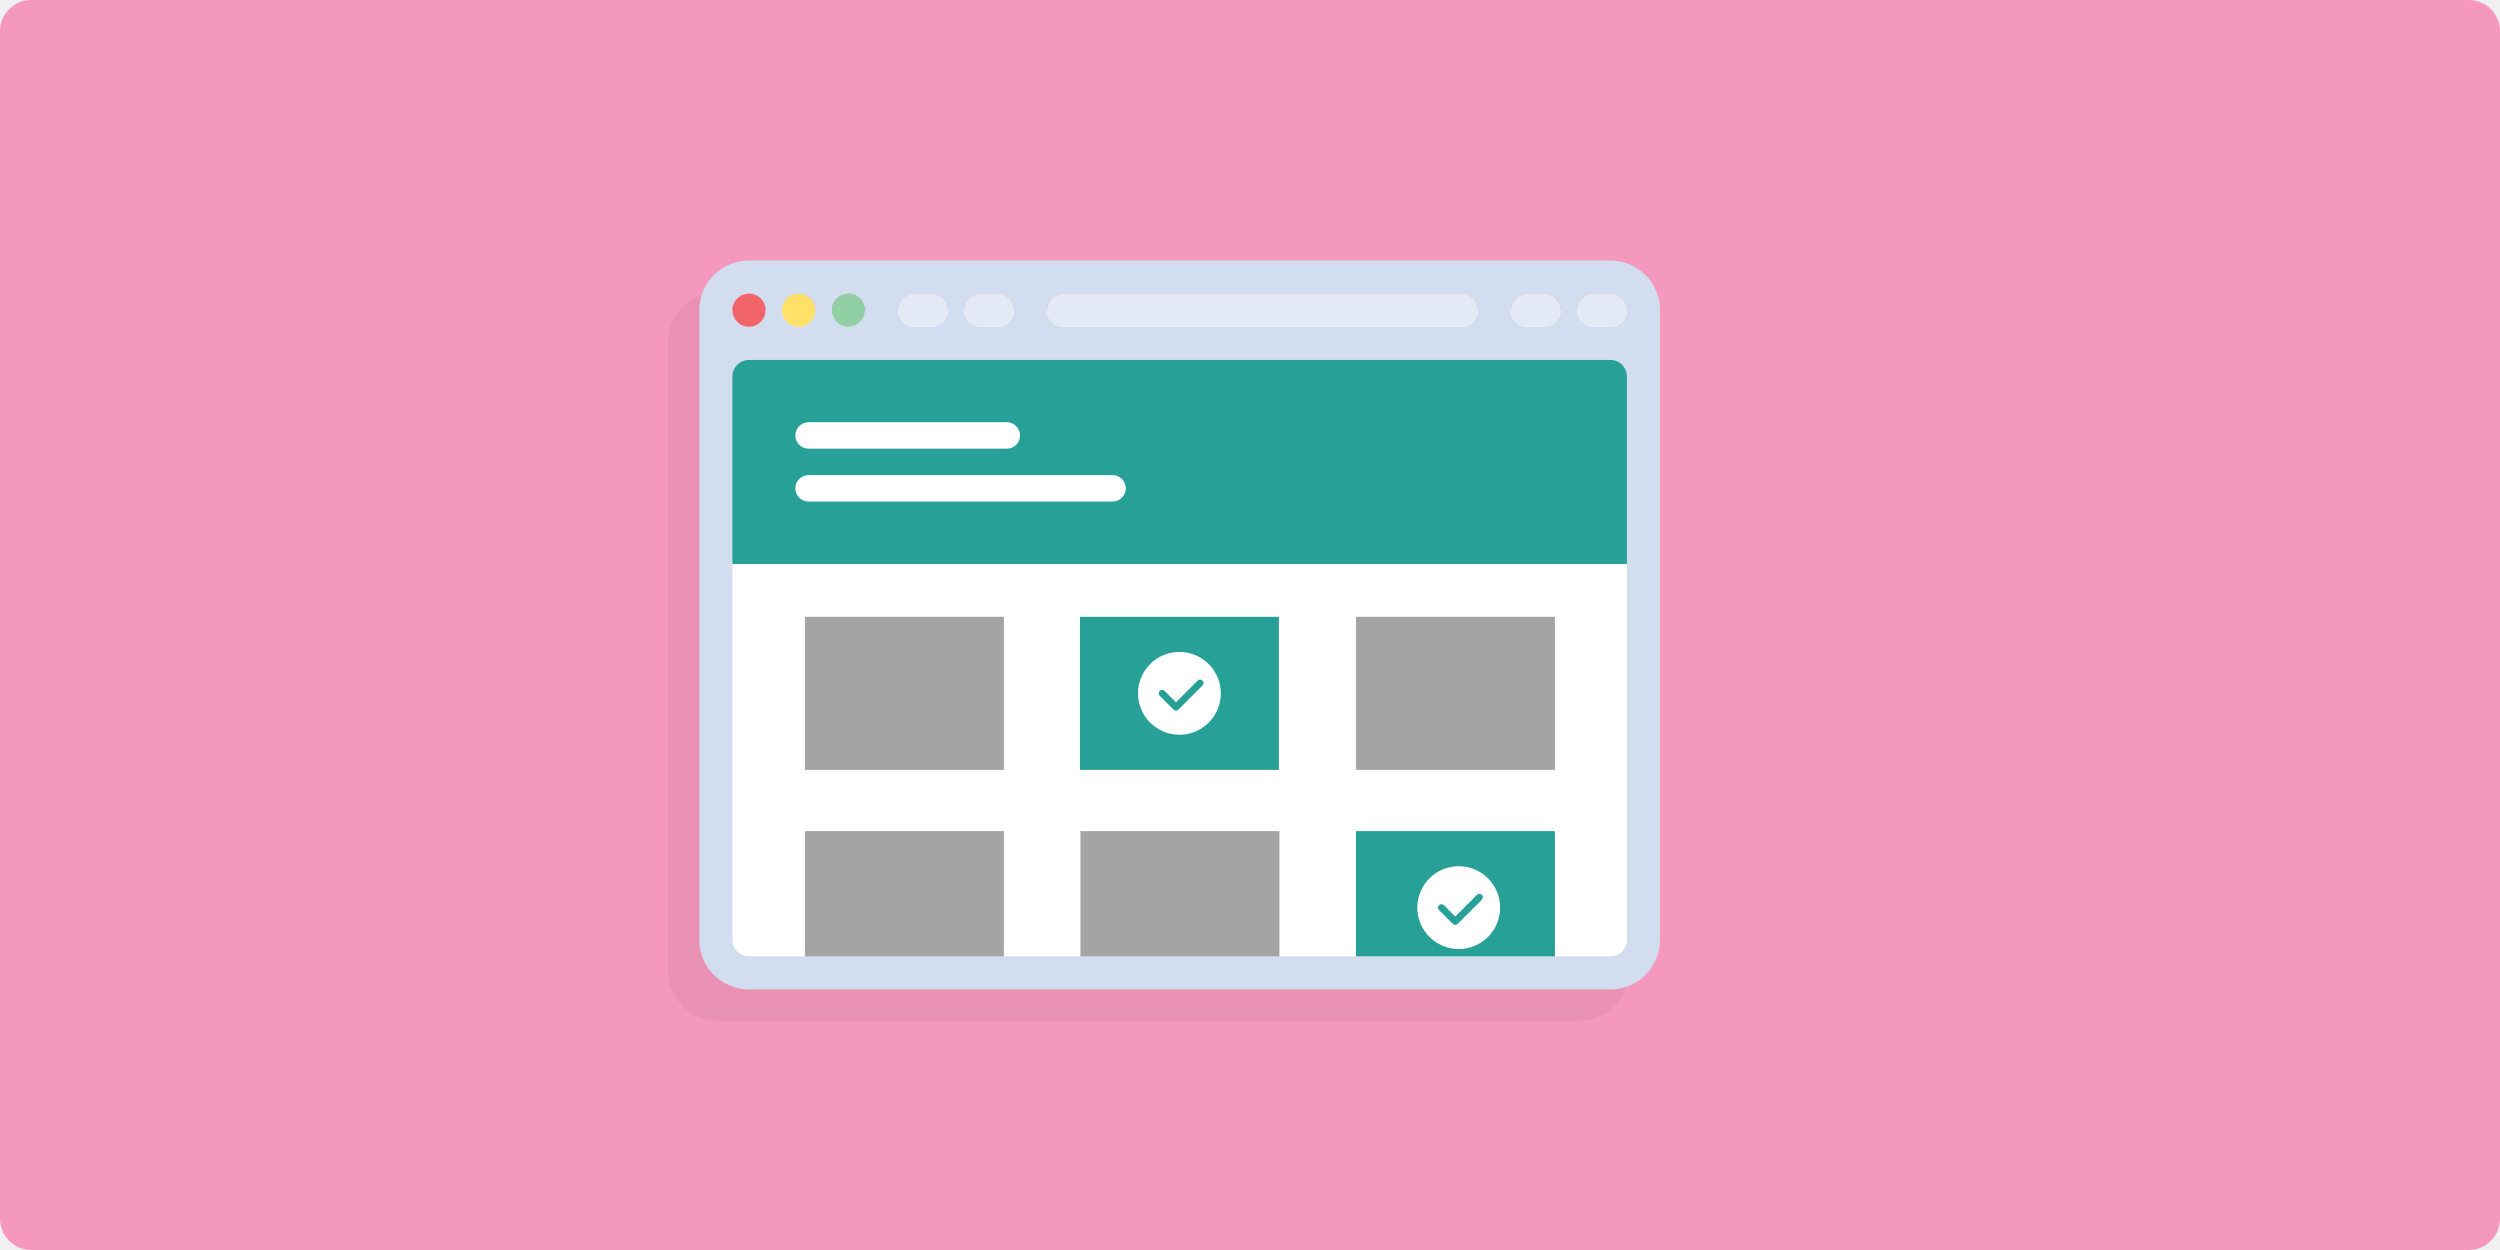
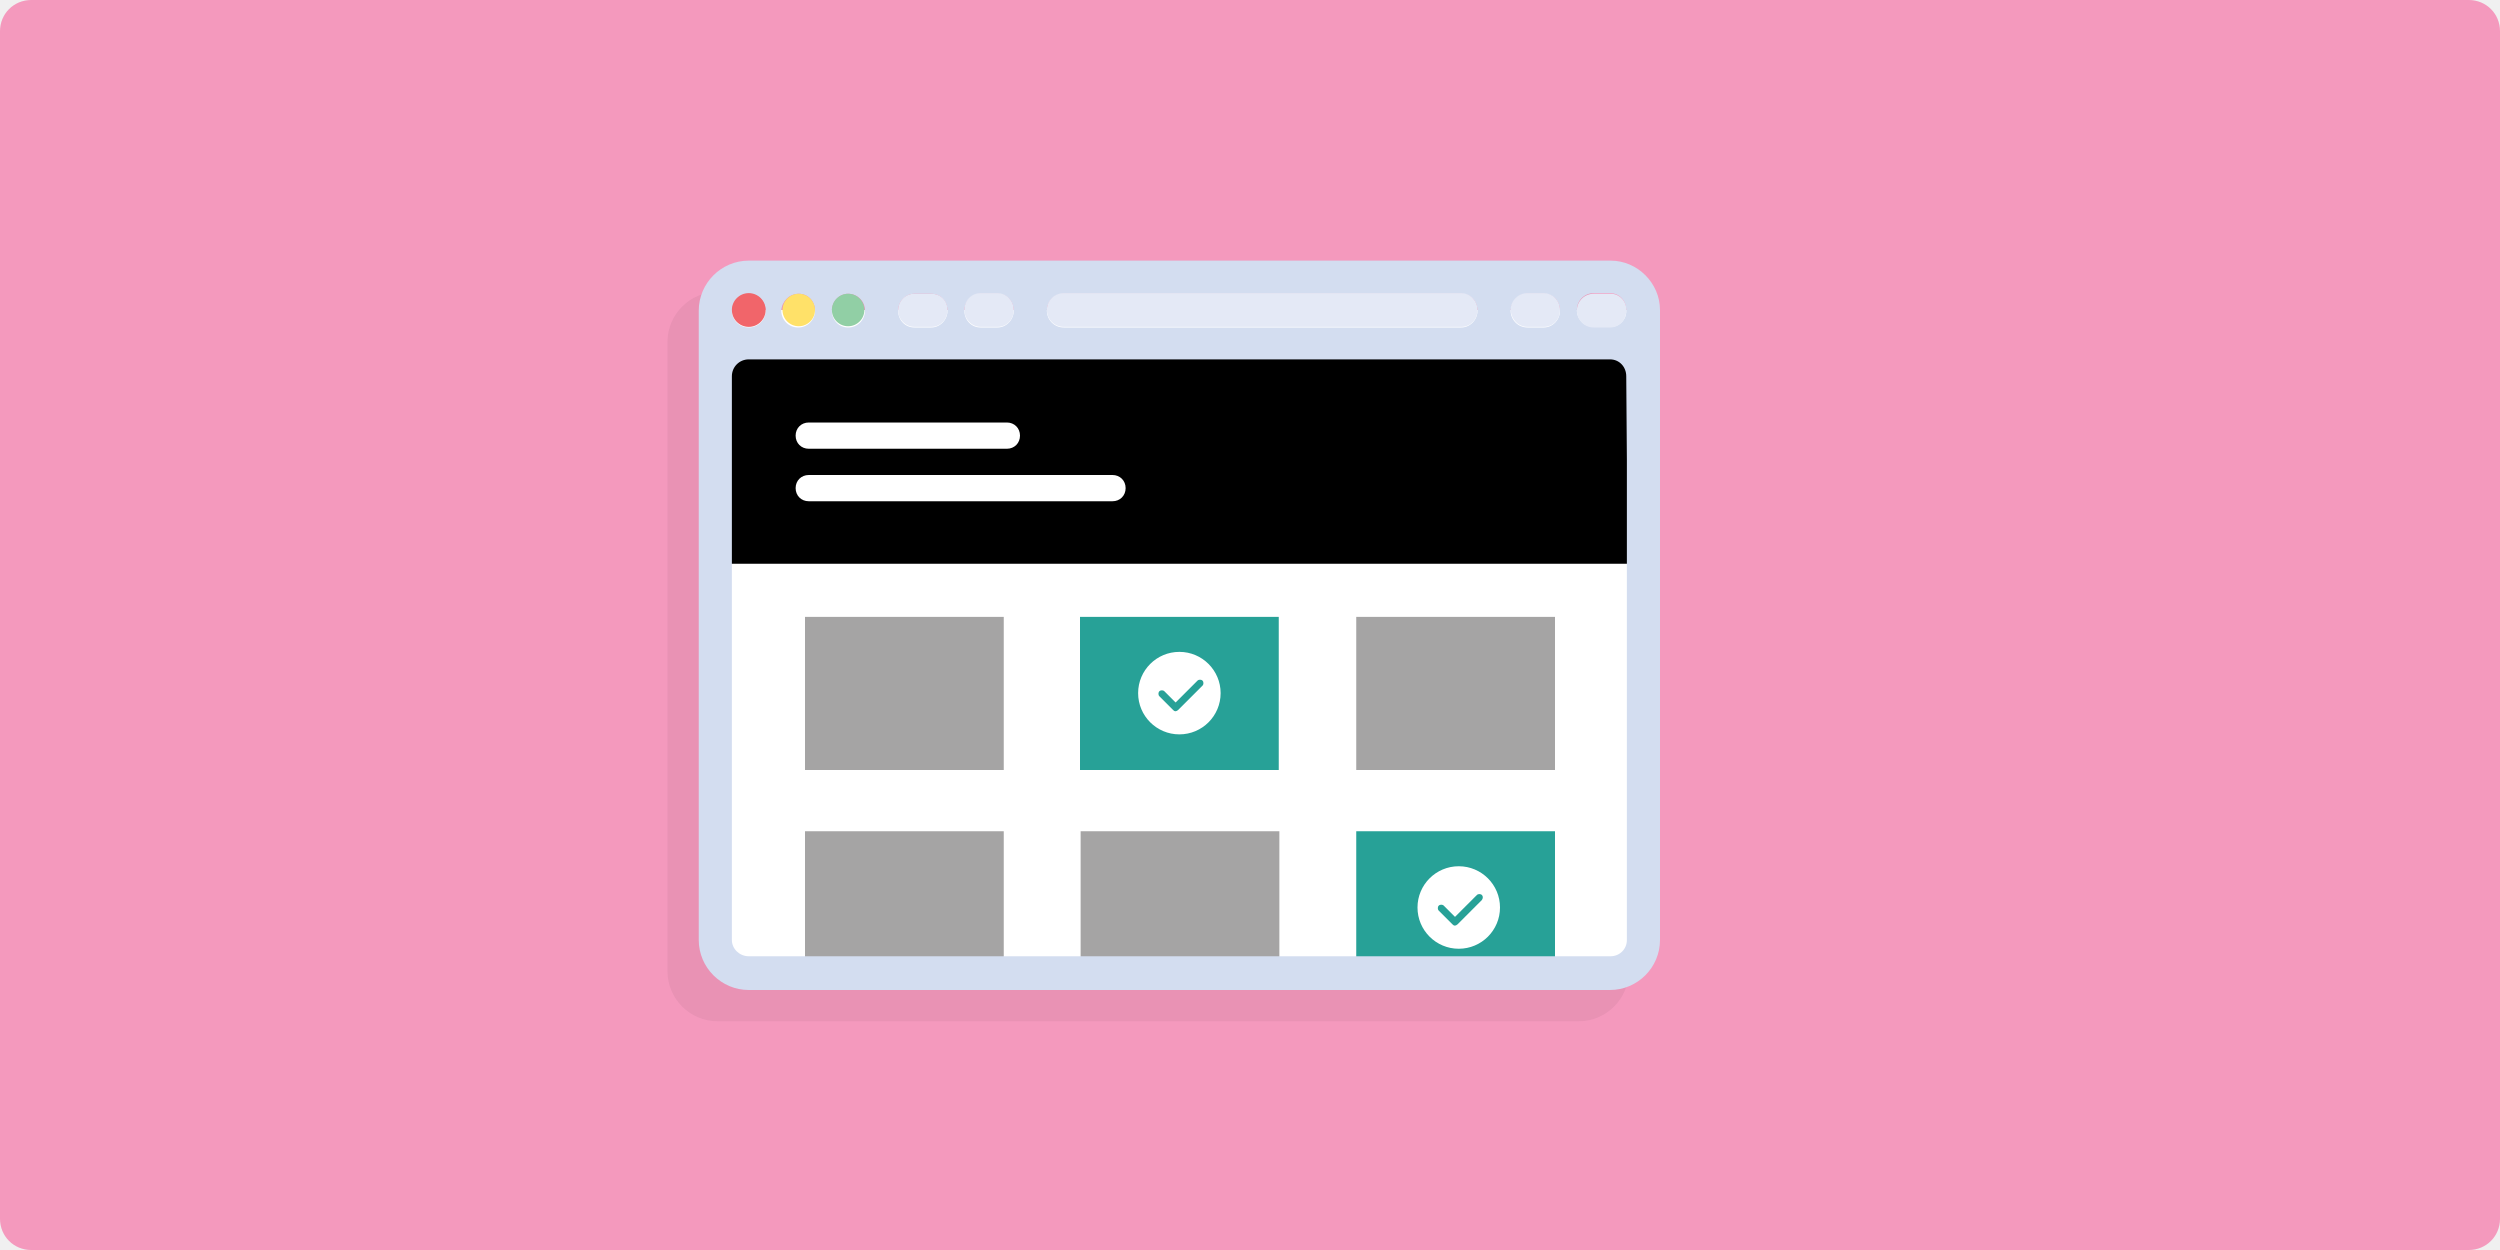
- <svg xmlns="http://www.w3.org/2000/svg" version="1.1" x="0px" y="0px" width="400px" height="200px" viewBox="0 0 400 200" enable-background="new 0 0 400 200" xml:space="preserve">
-   <g id="Layer_2">
-     <path fill="#F499BD" d="M400,195c0,2.762-2.238,5-5,5H5c-2.761,0-5-2.238-5-5V5c0-2.761,2.239-5,5-5h390c2.762,0,5,2.239,5,5V195z" />
+ <svg xmlns="http://www.w3.org/2000/svg" version="1.1" id="Layer_1" x="0px" y="0px" viewBox="0 0 400 200" style="enable-background:new 0 0 400 200;" xml:space="preserve">
+   <style type="text/css">
+ 	.st0{fill:#F499BD;}
+ 	.st1{opacity:5.000000e-02;enable-background:new    ;}
+ 	.st2{fill:#FFFFFF;}
+ 	.st3{fill:#A5A4A4;}
+ 	.st4{fill:#27A197;}
+ 	.st5{fill:#D3DDF0;}
+ 	.st6{fill:#F1656A;}
+ 	.st7{fill:#FFE169;}
+ 	.st8{fill:#91CFA5;}
+ 	.st9{fill:#E4E9F6;}
+ </style>
+   <g>
+     <path class="st0" d="M400,195c0,2.8-2.2,5-5,5H5c-2.8,0-5-2.2-5-5V5c0-2.8,2.2-5,5-5h390c2.8,0,5,2.2,5,5V195z" />
  </g>
-   <g id="Layer_1">
-     <path opacity="0.05" d="M252.66,46.691H114.837c-4.391,0-7.951,3.561-7.951,7.951v100.717c0,4.391,3.56,7.951,7.951,7.951H252.66   c4.391,0,7.951-3.561,7.951-7.951V54.642C260.611,50.251,257.051,46.691,252.66,46.691z" />
-     <rect x="114.75" y="49.642" fill="#FFFFFF" width="147" height="105.608" />
+   <g>
+     <path class="st1" d="M252.7,46.7H114.8c-4.4,0-8,3.6-8,8v100.7c0,4.4,3.6,8,8,8h137.8c4.4,0,8-3.6,8-8V54.6   C260.6,50.3,257.1,46.7,252.7,46.7z" />
+     <rect x="114.8" y="49.6" class="st2" width="147" height="105.6" />
  </g>
  <g id="Layer_4">
-     <rect x="115.5" y="56.833" fill="#27A197" width="146.25" height="33.413" />
-     <path fill="#FFFFFF" d="M178.013,80.247h-48.645c-1.167,0-2.115-0.948-2.115-2.115c0-1.167,0.948-2.115,2.115-2.115h48.645   c1.167,0,2.115,0.948,2.115,2.115C180.128,79.299,179.181,80.247,178.013,80.247z" />
-     <path fill="#FFFFFF" d="M161.094,71.787h-31.725c-1.167,0-2.115-0.947-2.115-2.115s0.948-2.115,2.115-2.115h31.725   c1.167,0,2.115,0.948,2.115,2.115S162.261,71.787,161.094,71.787z" />
-     <rect x="128.788" y="98.69" fill="#A5A4A4" width="31.836" height="24.49" />
-     <rect x="172.789" y="98.69" fill="#27A197" width="31.835" height="24.49" />
-     <rect x="216.951" y="98.69" fill="#A5A4A4" width="31.836" height="24.49" />
-     <rect x="128.788" y="132.976" fill="#A5A4A4" width="31.836" height="24.489" />
-     <rect x="172.87" y="132.976" fill="#A5A4A4" width="31.835" height="24.489" />
-     <rect x="216.951" y="132.976" fill="#27A197" width="31.836" height="24.489" />
+     <rect x="115.5" y="56.8" width="146.2" height="33.4" />
+     <path class="st2" d="M178,80.2h-48.6c-1.2,0-2.1-0.9-2.1-2.1s0.9-2.1,2.1-2.1H178c1.2,0,2.1,0.9,2.1,2.1S179.2,80.2,178,80.2z" />
+     <path class="st2" d="M161.1,71.8h-31.7c-1.2,0-2.1-0.9-2.1-2.1s0.9-2.1,2.1-2.1h31.7c1.2,0,2.1,0.9,2.1,2.1S162.3,71.8,161.1,71.8z   " />
+     <rect x="128.8" y="98.7" class="st3" width="31.8" height="24.5" />
+     <rect x="172.8" y="98.7" class="st4" width="31.8" height="24.5" />
+     <rect x="217" y="98.7" class="st3" width="31.8" height="24.5" />
+     <rect x="128.8" y="133" class="st3" width="31.8" height="24.5" />
+     <rect x="172.9" y="133" class="st3" width="31.8" height="24.5" />
+     <rect x="217" y="133" class="st4" width="31.8" height="24.5" />
    <g>
-       <circle fill="#FFFFFF" cx="188.707" cy="110.935" r="6.626" />
-       <path fill="#27A197" d="M192.41,108.888c-0.216-0.216-0.565-0.216-0.781,0l-3.475,3.475l-1.818-1.818    c-0.216-0.216-0.565-0.216-0.781,0s-0.216,0.565,0,0.781l2.208,2.208c0.108,0.107,0.249,0.162,0.391,0.162    c0.141,0,0.283-0.055,0.39-0.162l3.865-3.865C192.625,109.452,192.625,109.104,192.41,108.888z" />
+       <circle class="st2" cx="188.7" cy="110.9" r="6.6" />
+       <path class="st4" d="M192.4,108.9c-0.2-0.2-0.6-0.2-0.8,0l-3.5,3.5l-1.8-1.8c-0.2-0.2-0.6-0.2-0.8,0s-0.2,0.6,0,0.8l2.2,2.2    c0.1,0.1,0.2,0.2,0.4,0.2c0.1,0,0.3-0.1,0.4-0.2l3.9-3.9C192.6,109.5,192.6,109.1,192.4,108.9z" />
    </g>
    <g>
-       <circle fill="#FFFFFF" cx="233.395" cy="145.22" r="6.626" />
-       <path fill="#27A197" d="M237.098,143.173c-0.217-0.216-0.565-0.216-0.781,0l-3.475,3.475l-1.818-1.818    c-0.216-0.216-0.564-0.216-0.781,0c-0.215,0.216-0.215,0.565,0,0.781l2.209,2.208c0.107,0.107,0.249,0.162,0.391,0.162    c0.141,0,0.283-0.055,0.391-0.162l3.865-3.865C237.312,143.737,237.312,143.389,237.098,143.173z" />
+       <circle class="st2" cx="233.4" cy="145.2" r="6.6" />
+       <path class="st4" d="M237.1,143.2c-0.2-0.2-0.6-0.2-0.8,0l-3.5,3.5l-1.8-1.8c-0.2-0.2-0.6-0.2-0.8,0c-0.2,0.2-0.2,0.6,0,0.8    l2.2,2.2c0.1,0.1,0.2,0.2,0.4,0.2c0.1,0,0.3-0.1,0.4-0.2l3.9-3.9C237.3,143.7,237.3,143.4,237.1,143.2z" />
    </g>
  </g>
  <g id="Layer_3">
    <g>
-       <path fill="#D3DDF0" d="M257.659,41.69H119.837c-4.391,0-7.951,3.561-7.951,7.951v100.717c0,4.391,3.56,7.951,7.951,7.951h137.822    c4.391,0,7.951-3.561,7.951-7.951V49.642C265.61,45.251,262.05,41.69,257.659,41.69z M244.407,46.991h2.65    c1.464,0,2.65,1.188,2.65,2.65c0,1.465-1.187,2.65-2.65,2.65h-2.65c-1.464,0-2.651-1.186-2.651-2.65    C241.757,48.179,242.943,46.991,244.407,46.991z M170.195,46.991h63.61c1.464,0,2.65,1.188,2.65,2.65    c0,1.465-1.187,2.65-2.65,2.65h-63.61c-1.464,0-2.651-1.186-2.651-2.65C167.544,48.179,168.731,46.991,170.195,46.991z     M156.943,46.991h2.651c1.463,0,2.65,1.188,2.65,2.65c0,1.465-1.187,2.65-2.65,2.65h-2.651c-1.464,0-2.65-1.186-2.65-2.65    C154.292,48.179,155.479,46.991,156.943,46.991z M146.341,46.991h2.651c1.463,0,2.65,1.188,2.65,2.65    c0,1.465-1.187,2.65-2.65,2.65h-2.651c-1.464,0-2.65-1.186-2.65-2.65C143.691,48.179,144.877,46.991,146.341,46.991z     M135.739,46.991c1.464,0,2.651,1.188,2.651,2.65c0,1.465-1.187,2.65-2.651,2.65s-2.65-1.186-2.65-2.65    C133.089,48.179,134.275,46.991,135.739,46.991z M127.789,46.991c1.463,0,2.65,1.188,2.65,2.65c0,1.465-1.187,2.65-2.65,2.65    c-1.464,0-2.651-1.186-2.651-2.65C125.138,48.179,126.324,46.991,127.789,46.991z M119.837,46.991c1.464,0,2.651,1.188,2.651,2.65    c0,1.465-1.187,2.65-2.651,2.65s-2.65-1.186-2.65-2.65C117.187,48.179,118.373,46.991,119.837,46.991z M260.31,73.495v76.863    c0,1.464-1.187,2.65-2.65,2.65H119.837c-1.464,0-2.65-1.187-2.65-2.65V73.495V60.243c0-1.463,1.187-2.65,2.65-2.65h137.822    c1.464,0,2.65,1.188,2.65,2.65V73.495z M257.659,52.292h-2.65c-1.464,0-2.651-1.187-2.651-2.65c0-1.463,1.188-2.65,2.651-2.65    h2.65c1.464,0,2.65,1.188,2.65,2.65C260.31,51.106,259.123,52.292,257.659,52.292z" />
-       <circle fill="#F1656A" cx="119.837" cy="49.642" r="2.65" />
-       <circle fill="#FFE169" cx="127.789" cy="49.642" r="2.65" />
-       <circle fill="#91CFA5" cx="135.739" cy="49.642" r="2.65" />
+       <path class="st5" d="M257.7,41.7H119.8c-4.4,0-8,3.6-8,8v100.7c0,4.4,3.6,8,8,8h137.8c4.4,0,8-3.6,8-8V49.6    C265.6,45.3,262,41.7,257.7,41.7z M244.4,47h2.6c1.5,0,2.6,1.2,2.6,2.7c0,1.5-1.2,2.7-2.6,2.7h-2.6c-1.5,0-2.7-1.2-2.7-2.7    C241.8,48.2,242.9,47,244.4,47z M170.2,47h63.6c1.5,0,2.6,1.2,2.6,2.7c0,1.5-1.2,2.7-2.6,2.7h-63.6c-1.5,0-2.7-1.2-2.7-2.7    C167.5,48.2,168.7,47,170.2,47z M156.9,47h2.7c1.5,0,2.6,1.2,2.6,2.7c0,1.5-1.2,2.7-2.6,2.7h-2.7c-1.5,0-2.6-1.2-2.6-2.7    C154.3,48.2,155.5,47,156.9,47z M146.3,47h2.7c1.5,0,2.6,1.2,2.6,2.7c0,1.5-1.2,2.7-2.6,2.7h-2.7c-1.5,0-2.6-1.2-2.6-2.7    C143.7,48.2,144.9,47,146.3,47z M135.7,47c1.5,0,2.7,1.2,2.7,2.7c0,1.5-1.2,2.7-2.7,2.7s-2.6-1.2-2.6-2.7    C133.1,48.2,134.3,47,135.7,47z M127.8,47c1.5,0,2.6,1.2,2.6,2.7c0,1.5-1.2,2.7-2.7,2.7c-1.5,0-2.7-1.2-2.7-2.7    C125.1,48.2,126.3,47,127.8,47z M119.8,47c1.5,0,2.7,1.2,2.7,2.7c0,1.5-1.2,2.7-2.7,2.7s-2.7-1.2-2.7-2.7    C117.2,48.2,118.4,47,119.8,47z M260.3,73.5v76.9c0,1.5-1.2,2.6-2.6,2.6H119.8c-1.5,0-2.7-1.2-2.7-2.6V73.5V60.2    c0-1.5,1.2-2.7,2.7-2.7h137.8c1.5,0,2.6,1.2,2.6,2.7L260.3,73.5L260.3,73.5z M257.7,52.3H255c-1.5,0-2.7-1.2-2.7-2.7    s1.2-2.7,2.7-2.7h2.6c1.5,0,2.6,1.2,2.6,2.7C260.3,51.1,259.1,52.3,257.7,52.3z" />
+       <circle class="st6" cx="119.8" cy="49.6" r="2.7" />
+       <circle class="st7" cx="127.8" cy="49.6" r="2.6" />
+       <circle class="st8" cx="135.7" cy="49.6" r="2.6" />
      <g>
-         <path fill="#E4E9F6" d="M146.341,52.292h2.651c1.463,0,2.65-1.187,2.65-2.65c0-1.463-1.187-2.65-2.65-2.65h-2.651     c-1.464,0-2.65,1.188-2.65,2.65C143.691,51.106,144.877,52.292,146.341,52.292z" />
-         <path fill="#E4E9F6" d="M156.943,52.292h2.651c1.463,0,2.65-1.187,2.65-2.65c0-1.463-1.187-2.65-2.65-2.65h-2.651     c-1.464,0-2.65,1.188-2.65,2.65C154.292,51.106,155.479,52.292,156.943,52.292z" />
-         <path fill="#E4E9F6" d="M244.407,52.292h2.65c1.464,0,2.65-1.187,2.65-2.65c0-1.463-1.187-2.65-2.65-2.65h-2.65     c-1.464,0-2.651,1.188-2.651,2.65C241.757,51.106,242.943,52.292,244.407,52.292z" />
-         <path fill="#E4E9F6" d="M257.659,46.991h-2.65c-1.464,0-2.651,1.188-2.651,2.65c0,1.465,1.188,2.65,2.651,2.65h2.65     c1.464,0,2.65-1.186,2.65-2.65C260.31,48.179,259.123,46.991,257.659,46.991z" />
-         <path fill="#E4E9F6" d="M170.195,52.292h63.61c1.464,0,2.65-1.187,2.65-2.65c0-1.463-1.187-2.65-2.65-2.65h-63.61     c-1.464,0-2.651,1.188-2.651,2.65C167.544,51.106,168.731,52.292,170.195,52.292z" />
+         <path class="st9" d="M146.3,52.3h2.7c1.5,0,2.6-1.2,2.6-2.7S150.5,47,149,47h-2.7c-1.5,0-2.6,1.2-2.6,2.7     C143.7,51.1,144.9,52.3,146.3,52.3z" />
+         <path class="st9" d="M156.9,52.3h2.7c1.5,0,2.6-1.2,2.6-2.7s-1.2-2.7-2.6-2.7h-2.7c-1.5,0-2.6,1.2-2.6,2.7     C154.3,51.1,155.5,52.3,156.9,52.3z" />
+         <path class="st9" d="M244.4,52.3h2.6c1.5,0,2.6-1.2,2.6-2.7s-1.2-2.7-2.6-2.7h-2.6c-1.5,0-2.7,1.2-2.7,2.7     C241.8,51.1,242.9,52.3,244.4,52.3z" />
+         <path class="st9" d="M257.7,47H255c-1.5,0-2.7,1.2-2.7,2.7c0,1.5,1.2,2.7,2.7,2.7h2.6c1.5,0,2.6-1.2,2.6-2.7     C260.3,48.2,259.1,47,257.7,47z" />
+         <path class="st9" d="M170.2,52.3h63.6c1.5,0,2.6-1.2,2.6-2.7s-1.2-2.7-2.6-2.7h-63.6c-1.5,0-2.7,1.2-2.7,2.7     C167.5,51.1,168.7,52.3,170.2,52.3z" />
      </g>
    </g>
  </g>
</svg>
